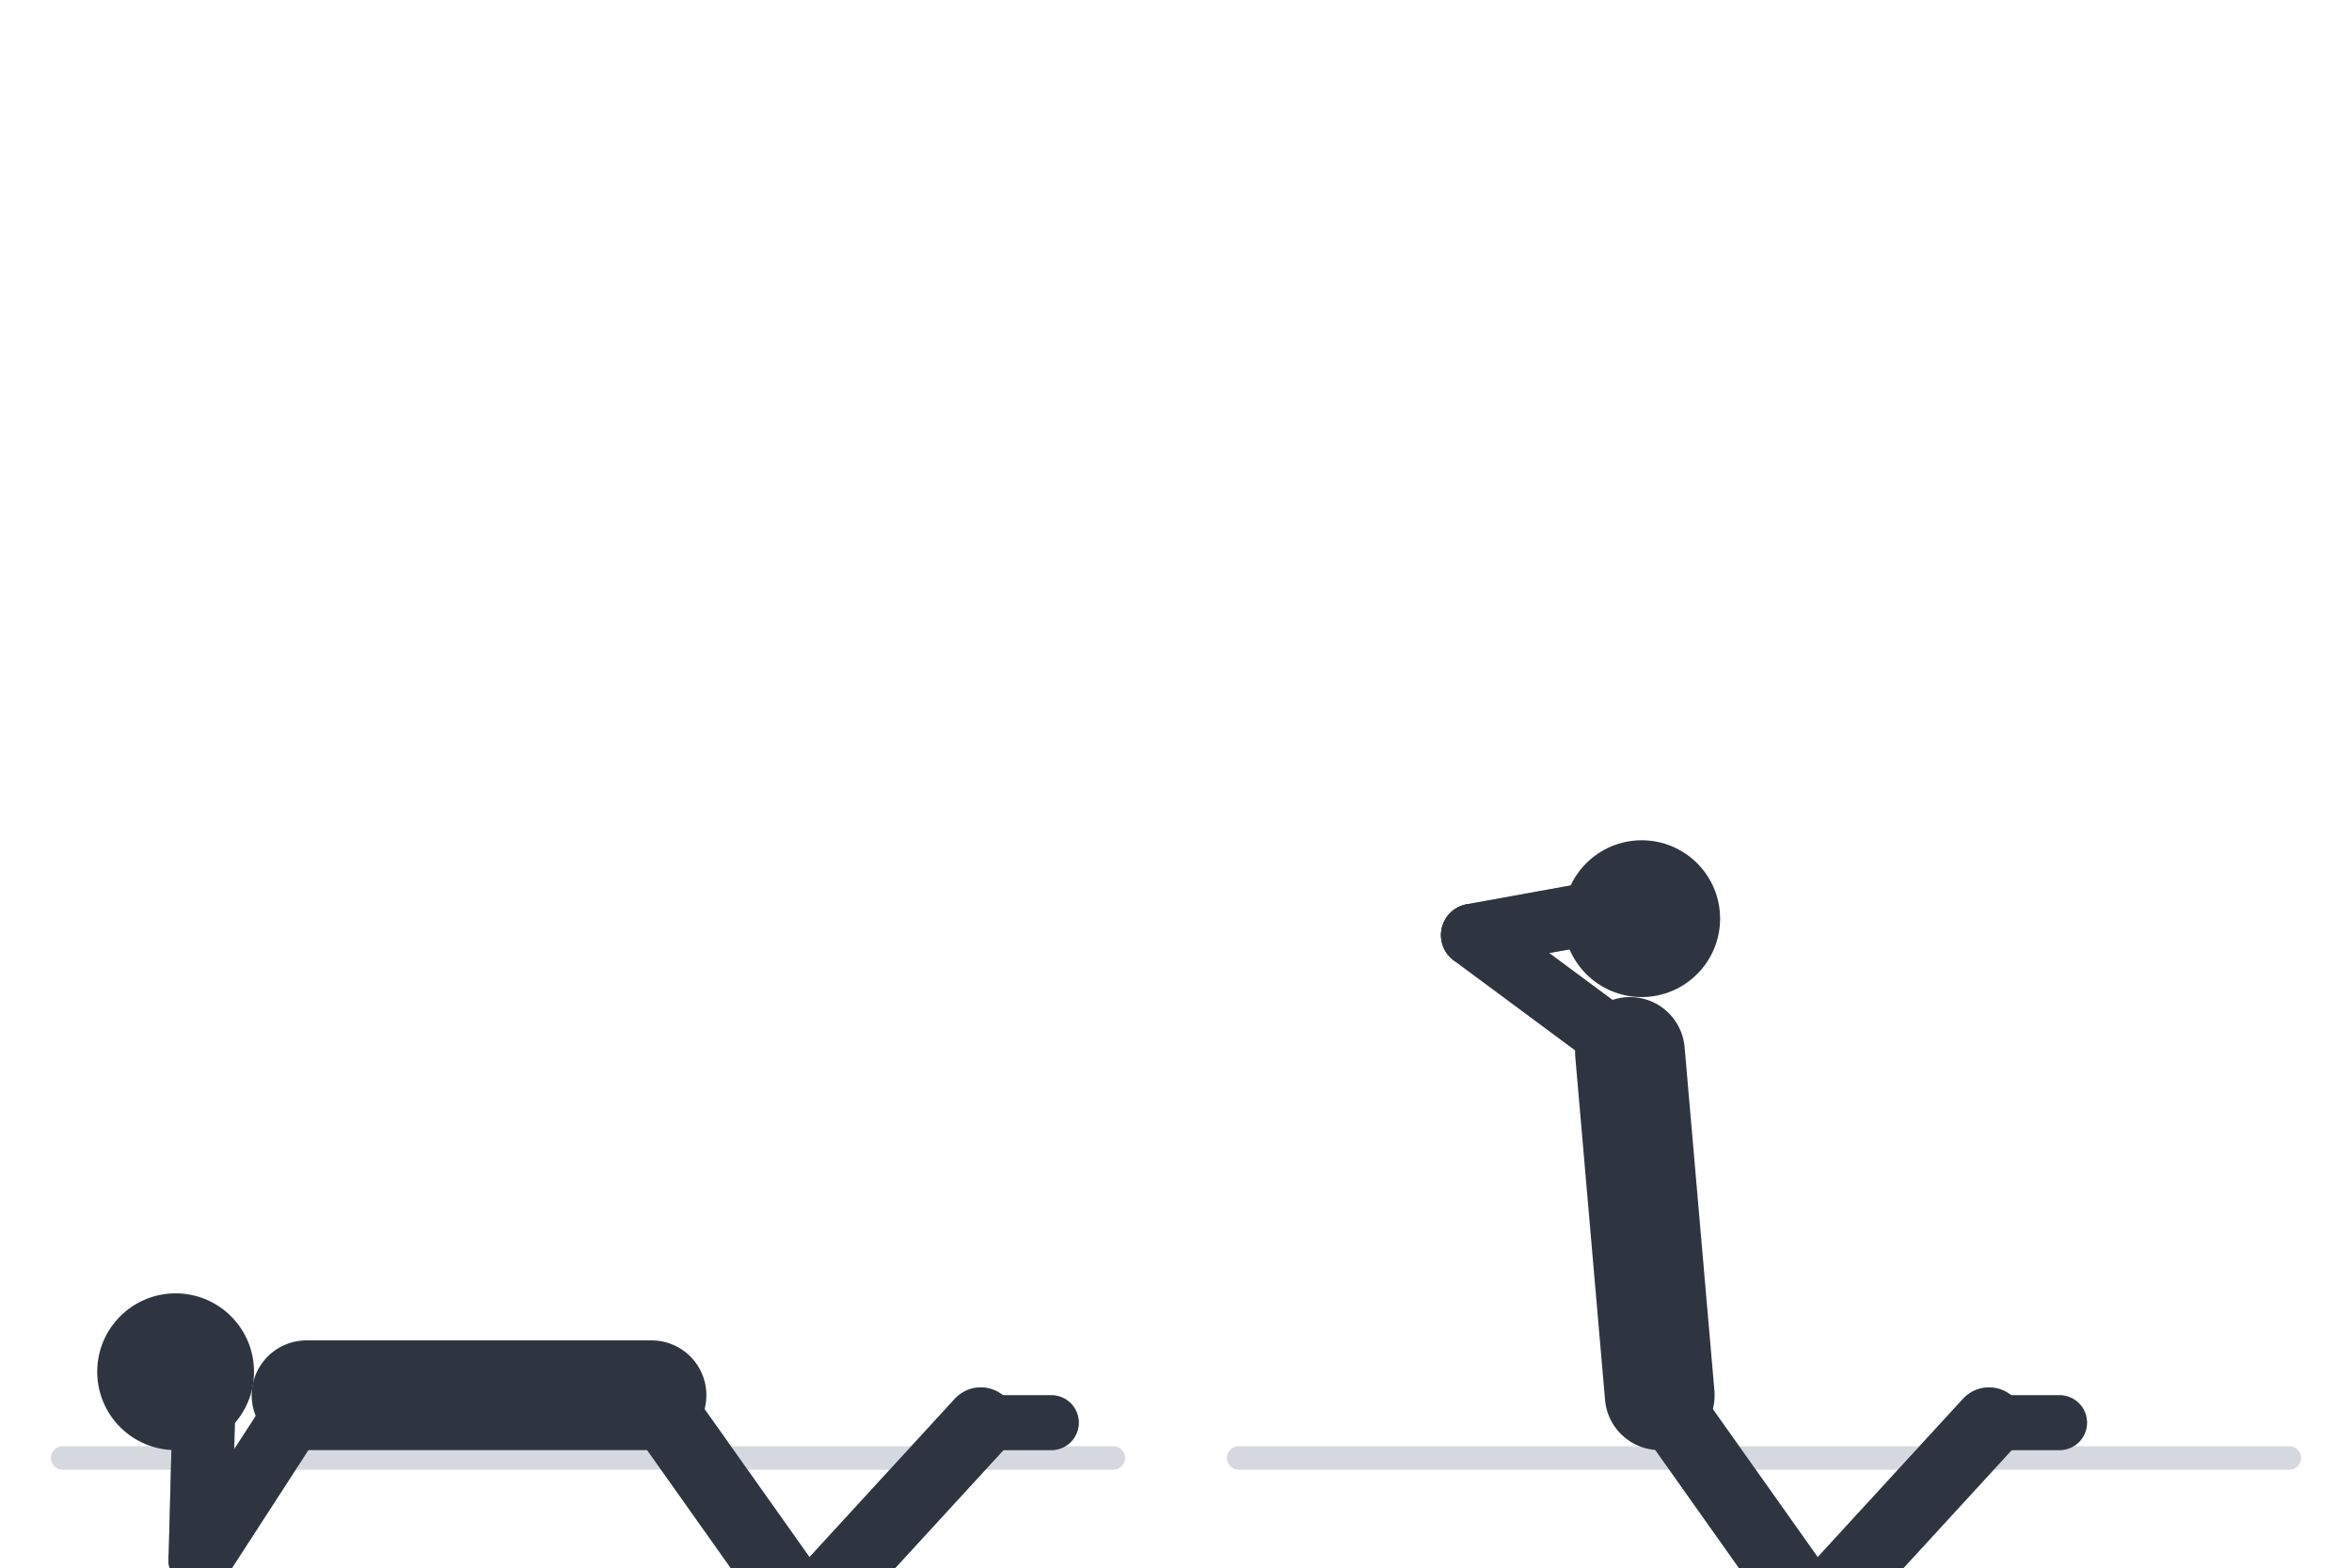
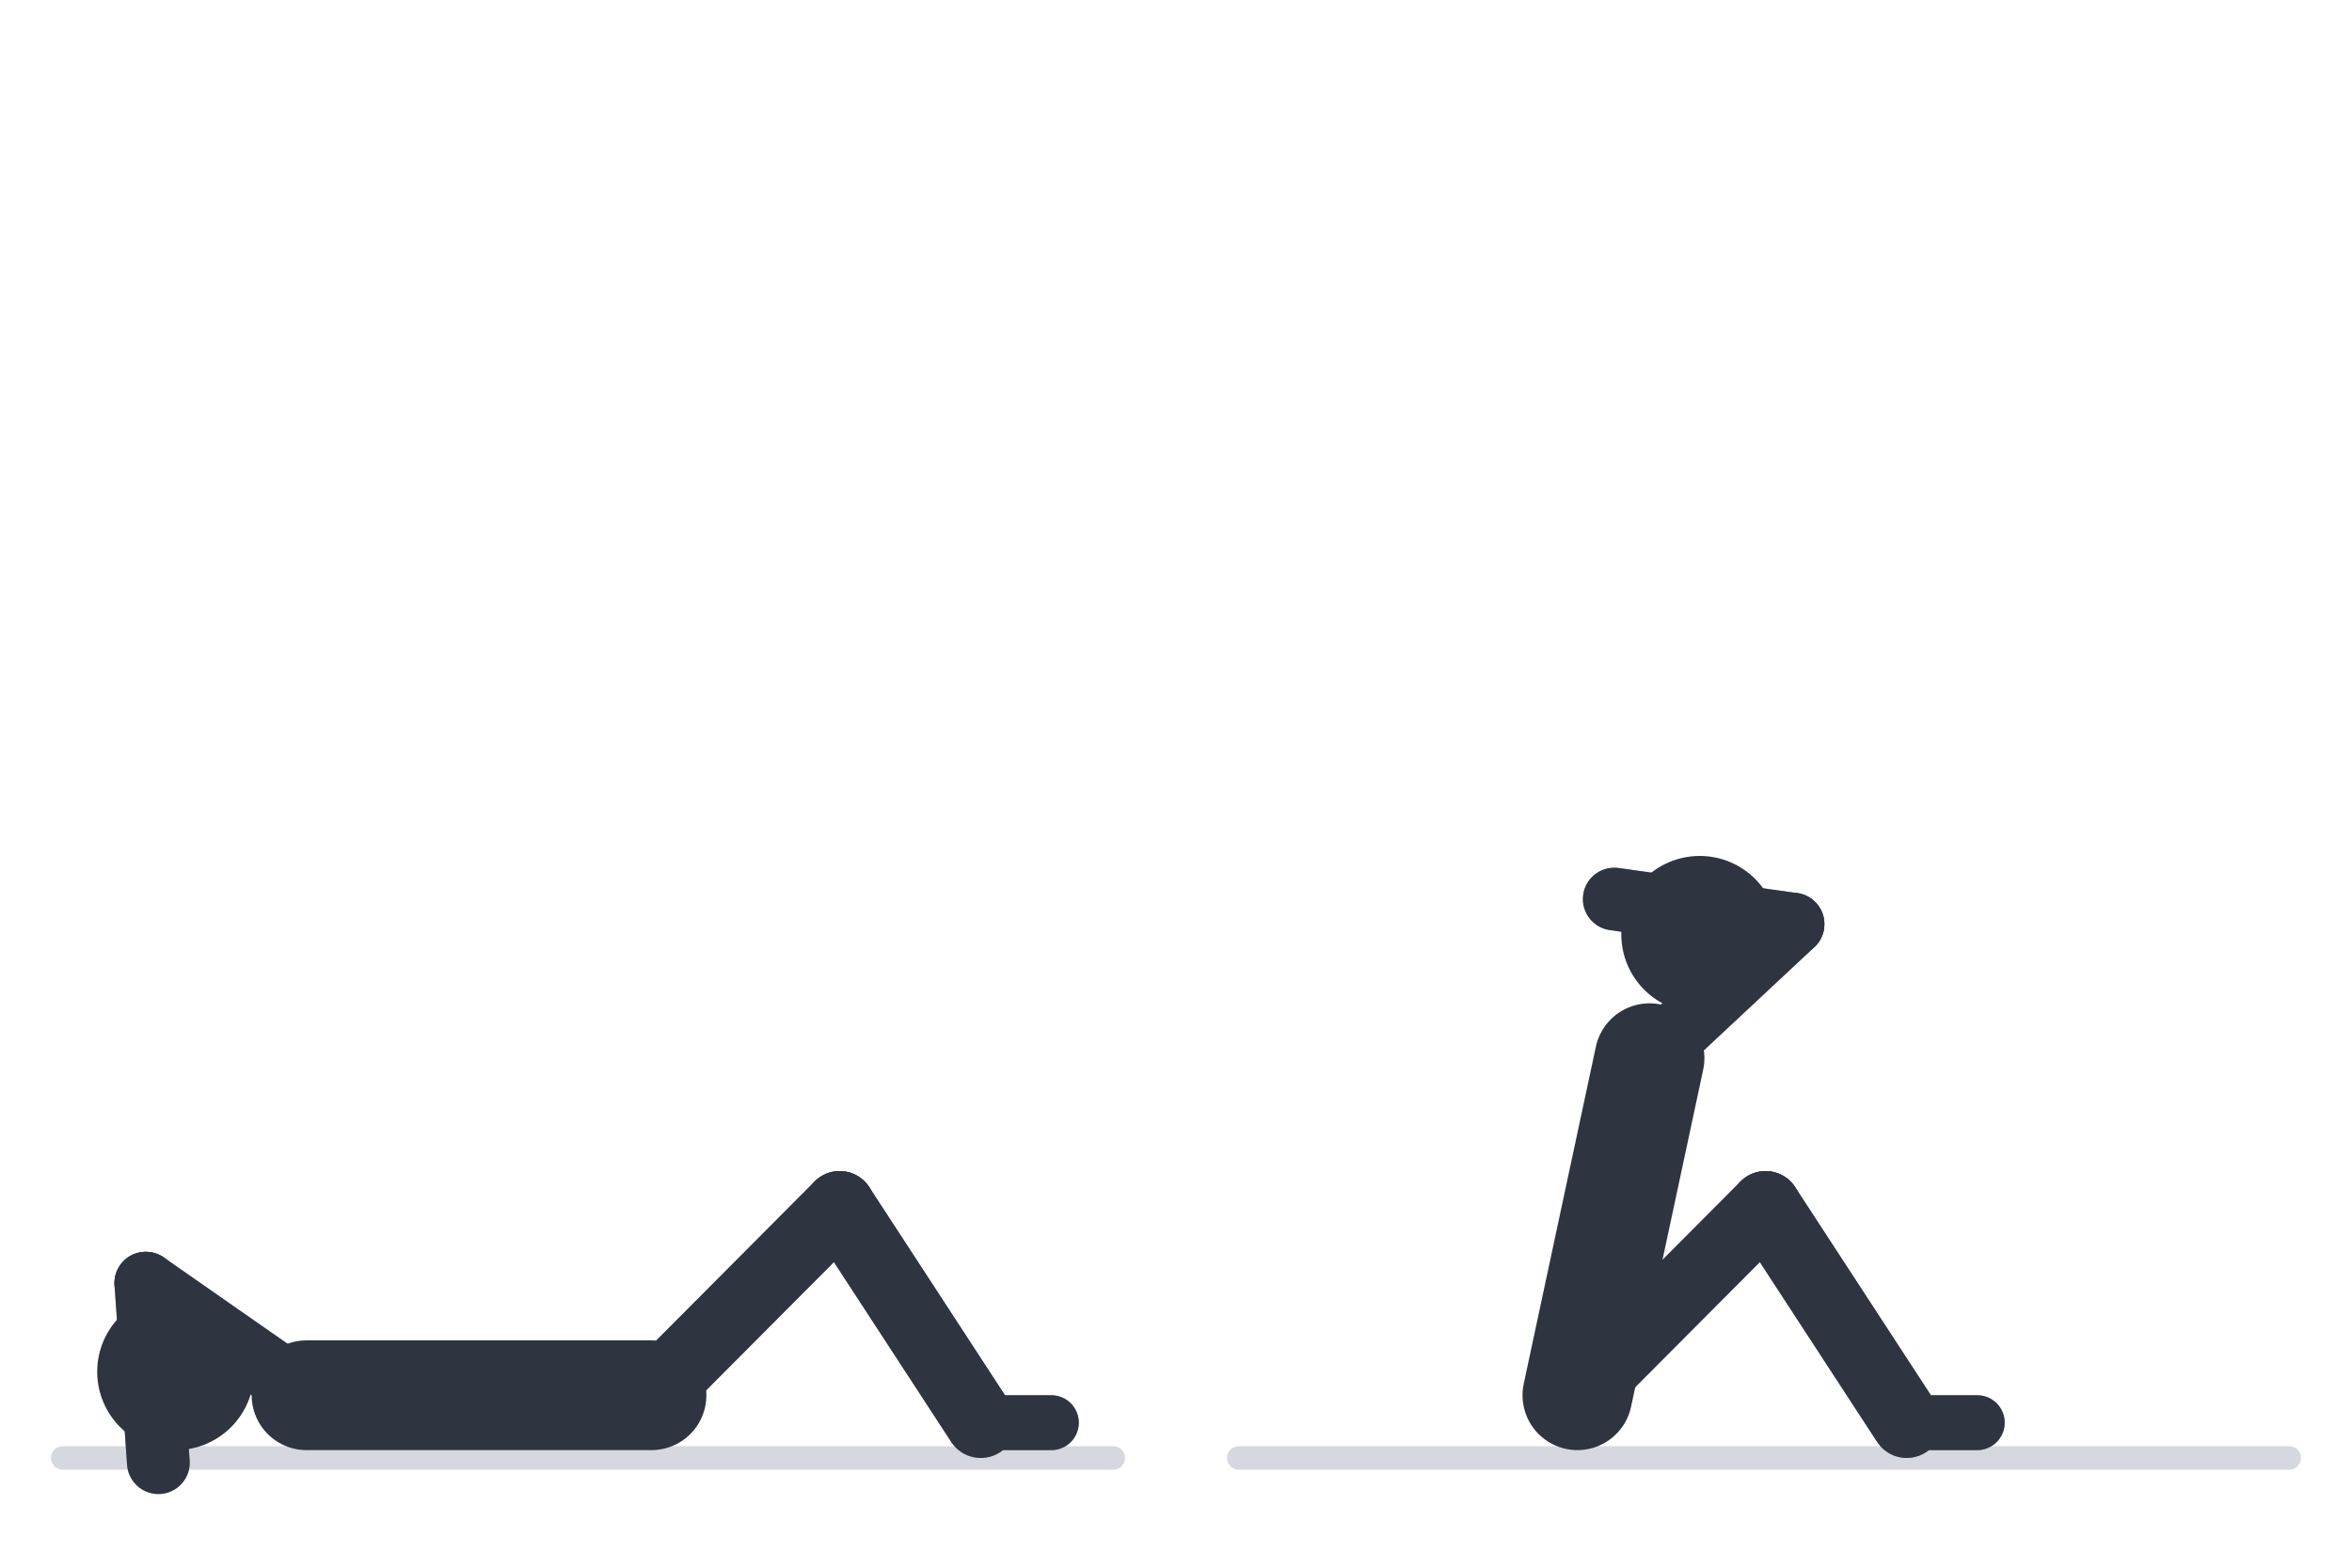
<svg xmlns="http://www.w3.org/2000/svg" width="300" height="200" viewBox="0 0 300 200">
  <line x1="8.0" y1="186.0" x2="142.0" y2="186.0" stroke="#D5D9DF" stroke-width="3" stroke-linecap="round" />
-   <line x1="39.1" y1="178.0" x2="25.5" y2="199.0" stroke="#8E96A3" stroke-width="8" stroke-linecap="round" />
-   <line x1="25.5" y1="199.0" x2="26.1" y2="176.0" stroke="#8E96A3" stroke-width="8" stroke-linecap="round" />
-   <line x1="83.1" y1="178.0" x2="102.8" y2="205.8" stroke="#8E96A3" stroke-width="9" stroke-linecap="round" />
-   <line x1="102.8" y1="205.8" x2="125.1" y2="181.5" stroke="#8E96A3" stroke-width="9" stroke-linecap="round" />
+   <line x1="39.1" y1="178.0" x2="18.6" y2="163.7" stroke="#8E96A3" stroke-width="8" stroke-linecap="round" />
+   <line x1="18.6" y1="163.7" x2="20.2" y2="186.6" stroke="#8E96A3" stroke-width="8" stroke-linecap="round" />
+   <line x1="83.1" y1="178.0" x2="107.1" y2="153.9" stroke="#8E96A3" stroke-width="9" stroke-linecap="round" />
+   <line x1="107.1" y1="153.9" x2="125.1" y2="181.5" stroke="#8E96A3" stroke-width="9" stroke-linecap="round" />
  <line x1="125.1" y1="181.5" x2="134.1" y2="181.5" stroke="#8E96A3" stroke-width="7" stroke-linecap="round" />
  <line x1="83.1" y1="178.0" x2="39.1" y2="178.0" stroke="#2F3540" stroke-width="14" stroke-linecap="round" />
  <circle cx="22.4" cy="175.0" r="10.0" fill="#2F3540" />
-   <line x1="83.1" y1="178.0" x2="102.8" y2="205.8" stroke="#2F3540" stroke-width="9" stroke-linecap="round" />
-   <line x1="102.8" y1="205.8" x2="125.1" y2="181.5" stroke="#2F3540" stroke-width="9" stroke-linecap="round" />
+   <line x1="83.1" y1="178.0" x2="107.1" y2="153.9" stroke="#2F3540" stroke-width="9" stroke-linecap="round" />
+   <line x1="107.1" y1="153.9" x2="125.1" y2="181.5" stroke="#2F3540" stroke-width="9" stroke-linecap="round" />
  <line x1="125.1" y1="181.5" x2="134.1" y2="181.5" stroke="#2F3540" stroke-width="7" stroke-linecap="round" />
-   <line x1="39.1" y1="178.0" x2="25.5" y2="199.0" stroke="#2F3540" stroke-width="8" stroke-linecap="round" />
-   <line x1="25.5" y1="199.0" x2="26.1" y2="176.0" stroke="#2F3540" stroke-width="8" stroke-linecap="round" />
+   <line x1="39.1" y1="178.0" x2="18.6" y2="163.7" stroke="#2F3540" stroke-width="8" stroke-linecap="round" />
+   <line x1="18.6" y1="163.7" x2="20.2" y2="186.6" stroke="#2F3540" stroke-width="8" stroke-linecap="round" />
  <line x1="158.0" y1="186.0" x2="292.0" y2="186.0" stroke="#D5D9DF" stroke-width="3" stroke-linecap="round" />
-   <line x1="207.9" y1="134.2" x2="187.8" y2="119.3" stroke="#8E96A3" stroke-width="8" stroke-linecap="round" />
-   <line x1="187.8" y1="119.3" x2="210.4" y2="115.2" stroke="#8E96A3" stroke-width="8" stroke-linecap="round" />
-   <line x1="211.7" y1="178.0" x2="231.4" y2="205.8" stroke="#8E96A3" stroke-width="9" stroke-linecap="round" />
-   <line x1="231.4" y1="205.8" x2="253.7" y2="181.5" stroke="#8E96A3" stroke-width="9" stroke-linecap="round" />
-   <line x1="253.7" y1="181.5" x2="262.7" y2="181.5" stroke="#8E96A3" stroke-width="7" stroke-linecap="round" />
-   <line x1="211.7" y1="178.0" x2="207.9" y2="134.2" stroke="#2F3540" stroke-width="14" stroke-linecap="round" />
-   <circle cx="209.4" cy="117.2" r="10.0" fill="#2F3540" />
-   <line x1="211.7" y1="178.0" x2="231.4" y2="205.8" stroke="#2F3540" stroke-width="9" stroke-linecap="round" />
-   <line x1="231.4" y1="205.8" x2="253.7" y2="181.5" stroke="#2F3540" stroke-width="9" stroke-linecap="round" />
-   <line x1="253.7" y1="181.5" x2="262.7" y2="181.5" stroke="#2F3540" stroke-width="7" stroke-linecap="round" />
-   <line x1="207.9" y1="134.2" x2="187.8" y2="119.3" stroke="#2F3540" stroke-width="8" stroke-linecap="round" />
-   <line x1="187.8" y1="119.3" x2="210.4" y2="115.2" stroke="#2F3540" stroke-width="8" stroke-linecap="round" />
+   <line x1="210.4" y1="135.0" x2="228.7" y2="117.9" stroke="#8E96A3" stroke-width="8" stroke-linecap="round" />
+   <line x1="228.7" y1="117.9" x2="205.9" y2="114.7" stroke="#8E96A3" stroke-width="8" stroke-linecap="round" />
+   <line x1="201.2" y1="178.0" x2="225.2" y2="153.9" stroke="#8E96A3" stroke-width="9" stroke-linecap="round" />
+   <line x1="225.2" y1="153.9" x2="243.2" y2="181.5" stroke="#8E96A3" stroke-width="9" stroke-linecap="round" />
+   <line x1="243.2" y1="181.5" x2="252.2" y2="181.5" stroke="#8E96A3" stroke-width="7" stroke-linecap="round" />
+   <line x1="201.2" y1="178.0" x2="210.4" y2="135.0" stroke="#2F3540" stroke-width="14" stroke-linecap="round" />
+   <circle cx="216.8" cy="119.2" r="10.0" fill="#2F3540" />
+   <line x1="201.2" y1="178.0" x2="225.2" y2="153.9" stroke="#2F3540" stroke-width="9" stroke-linecap="round" />
+   <line x1="225.2" y1="153.9" x2="243.2" y2="181.5" stroke="#2F3540" stroke-width="9" stroke-linecap="round" />
+   <line x1="243.2" y1="181.5" x2="252.2" y2="181.5" stroke="#2F3540" stroke-width="7" stroke-linecap="round" />
+   <line x1="210.4" y1="135.0" x2="228.7" y2="117.9" stroke="#2F3540" stroke-width="8" stroke-linecap="round" />
+   <line x1="228.7" y1="117.9" x2="205.9" y2="114.7" stroke="#2F3540" stroke-width="8" stroke-linecap="round" />
</svg>
